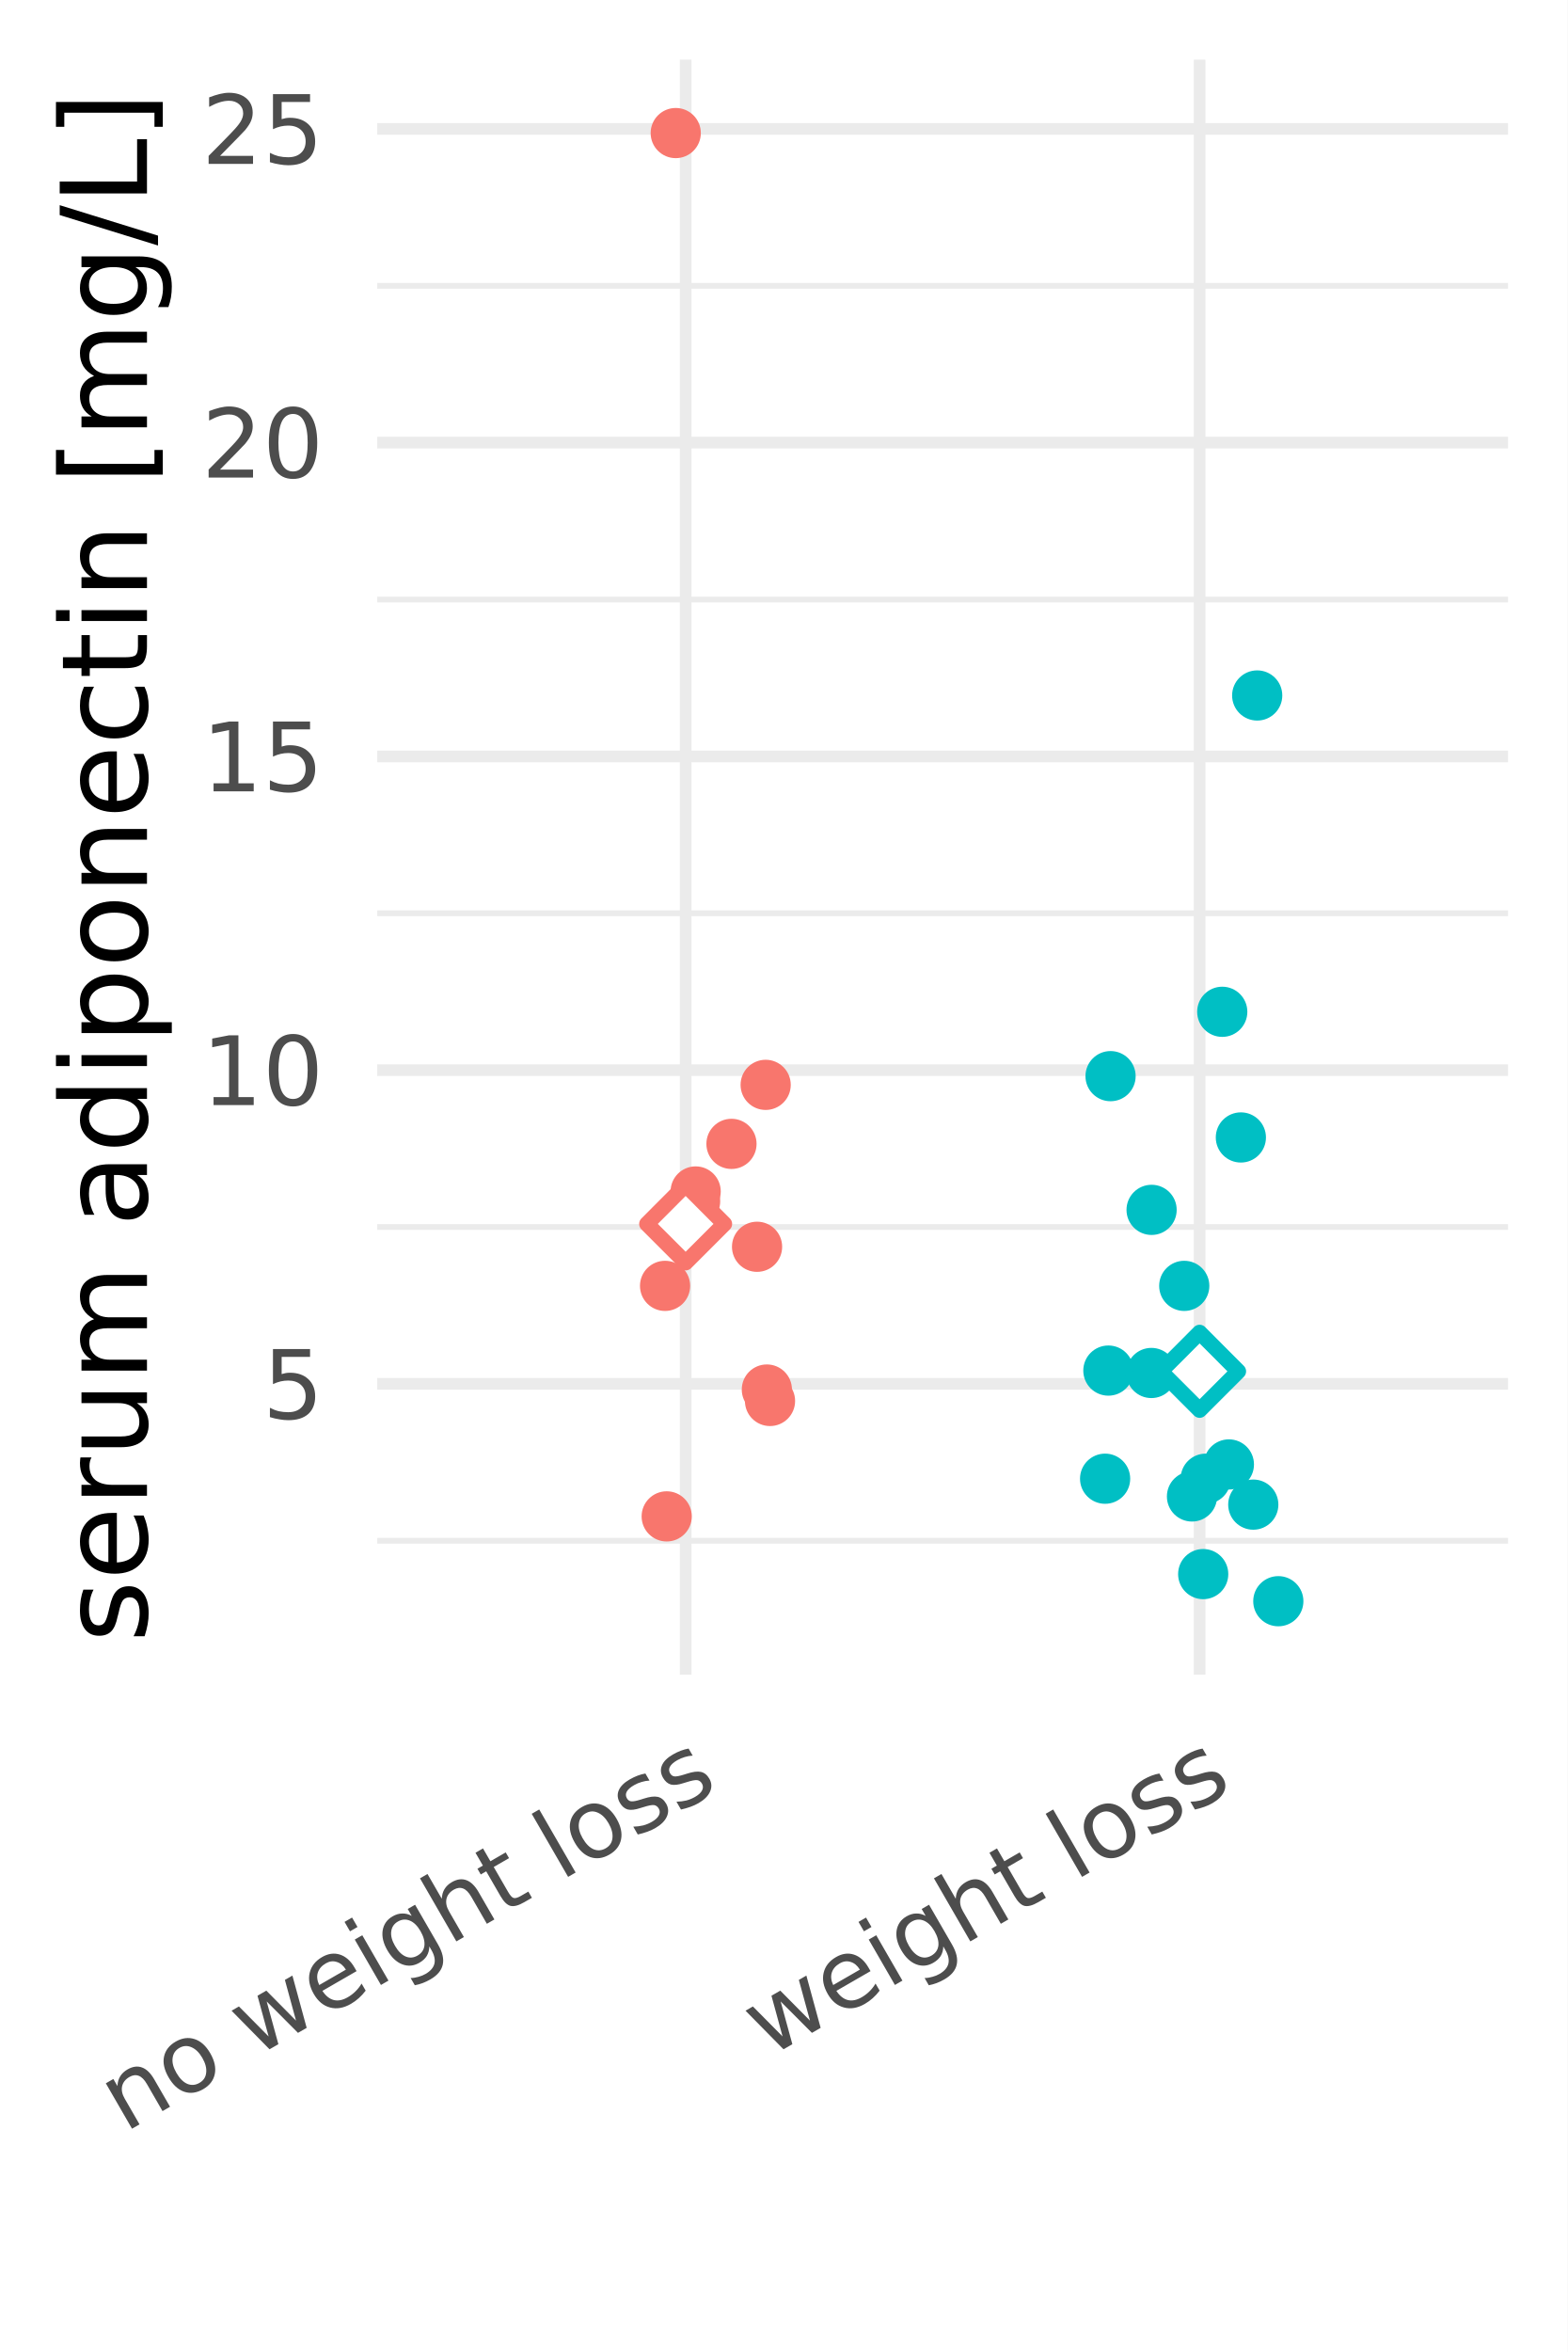
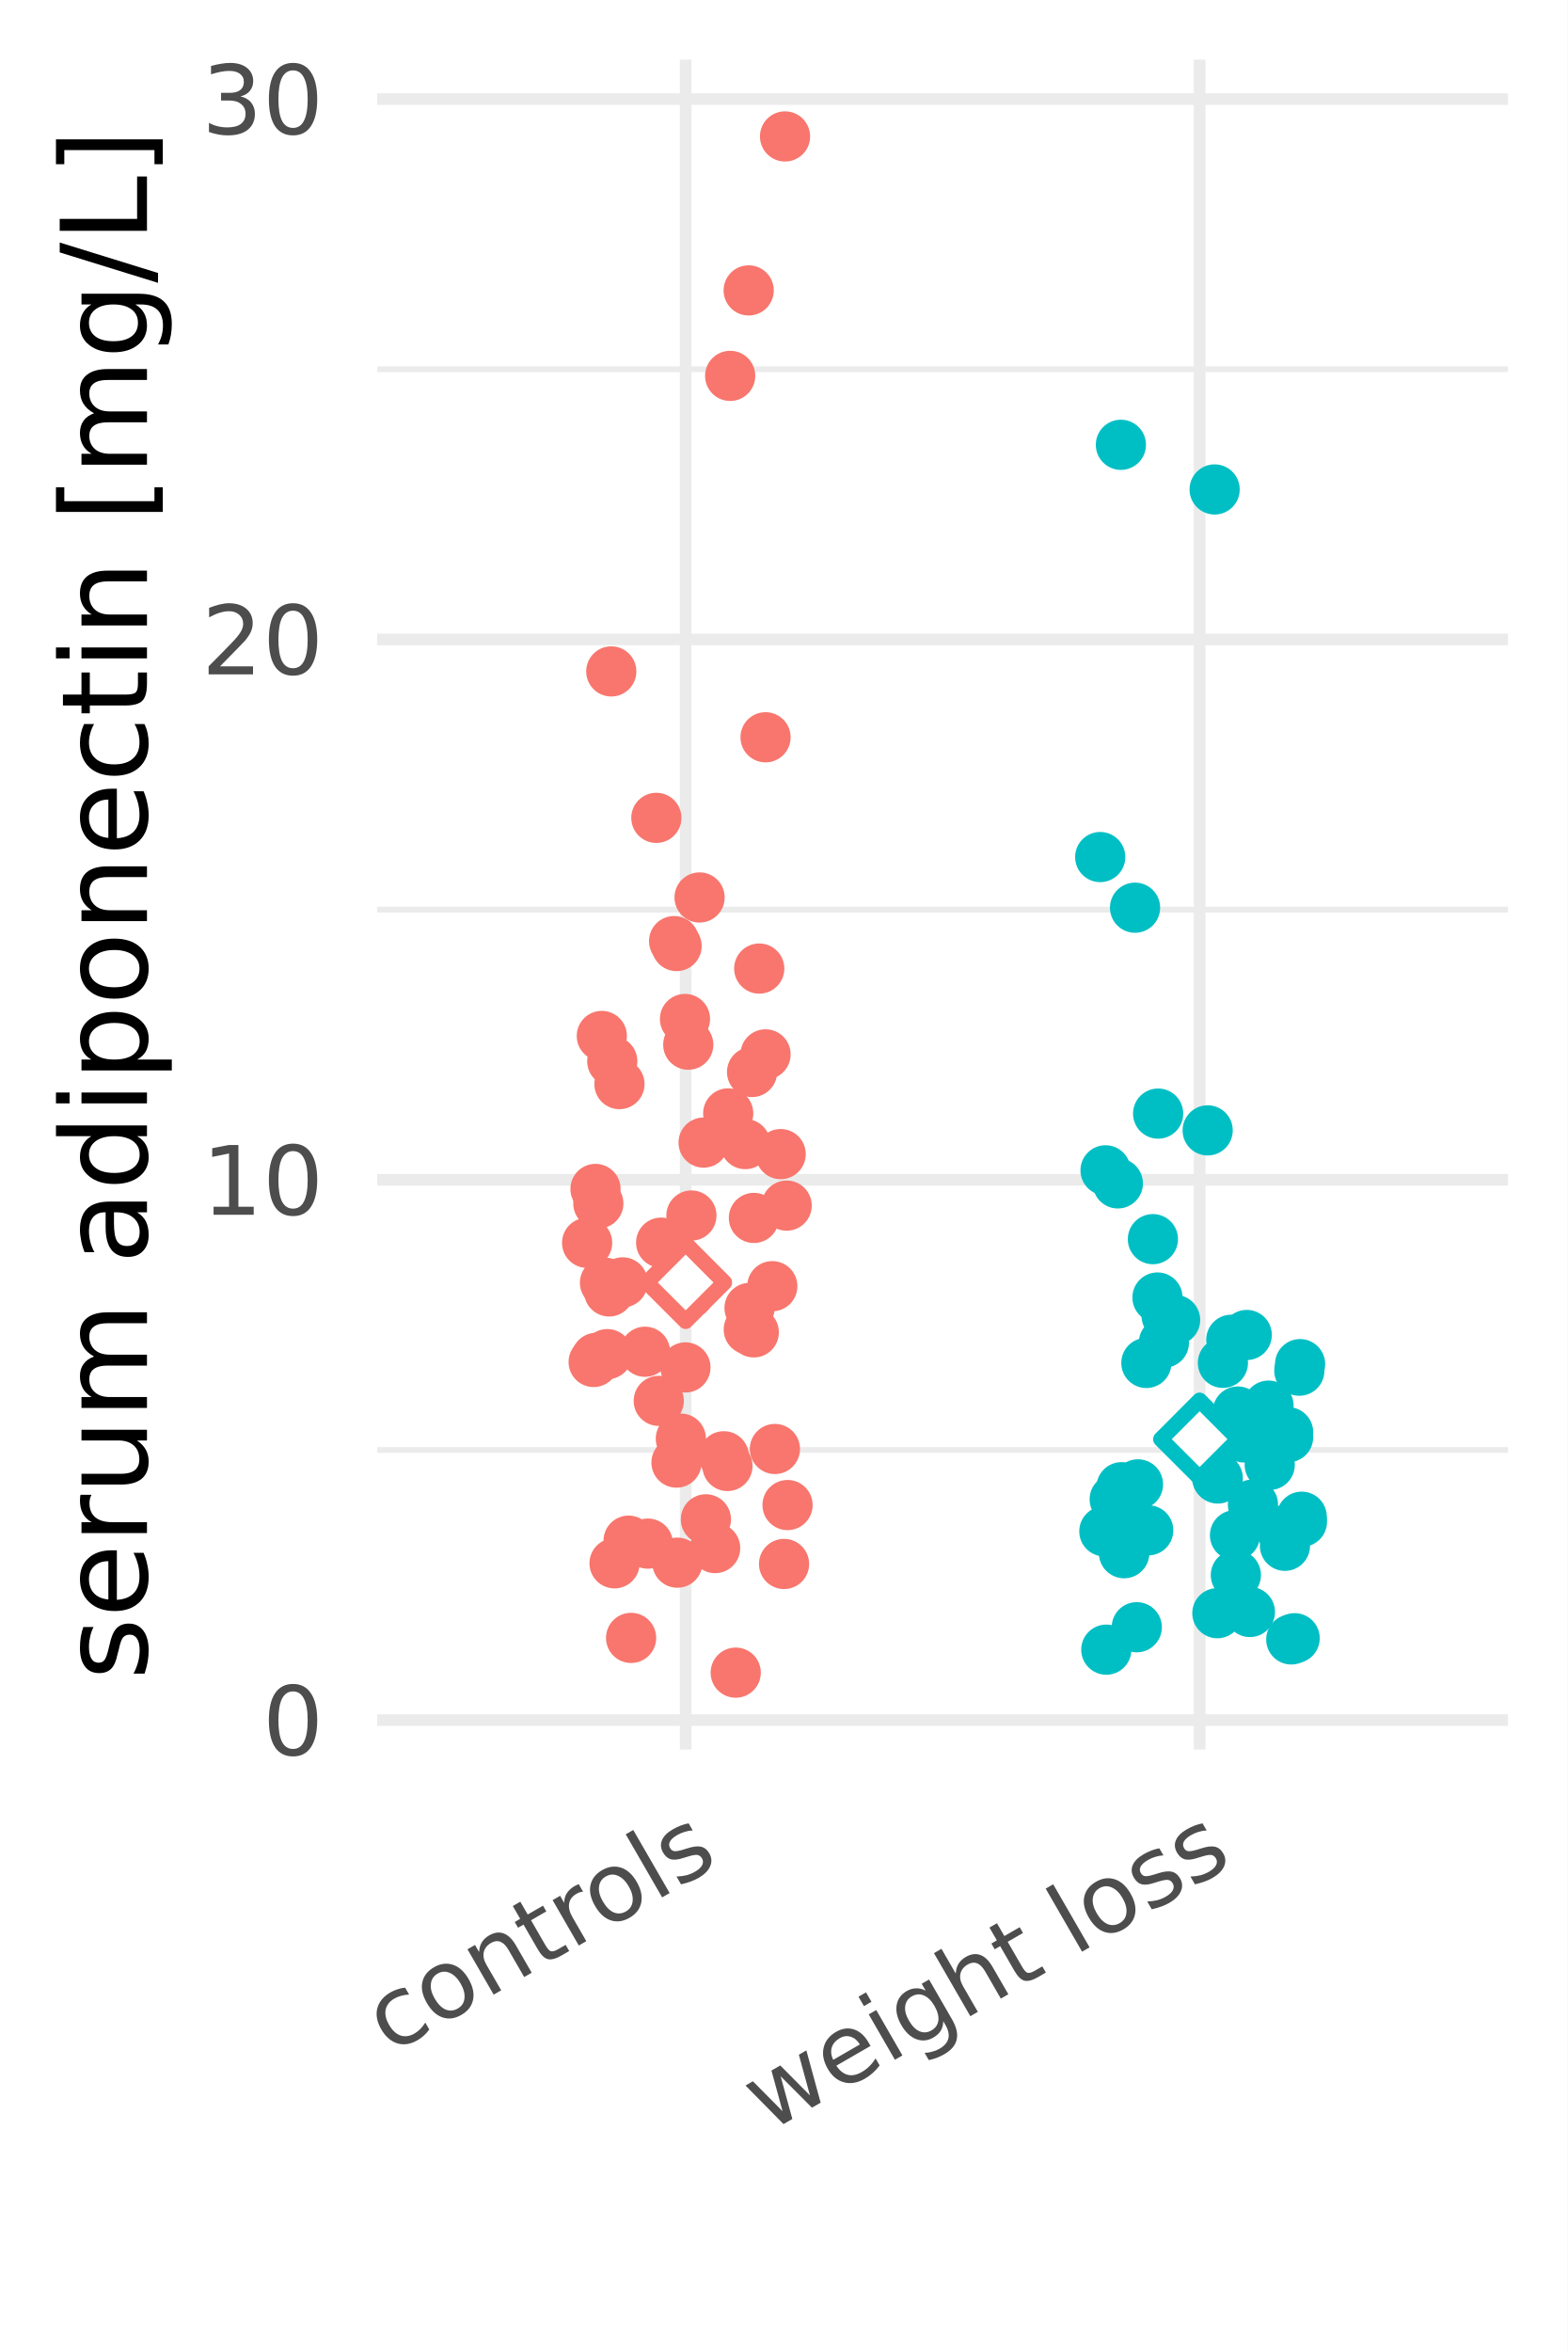
<svg xmlns="http://www.w3.org/2000/svg" class="svglite" width="144.00pt" height="216.00pt" viewBox="0 0 144.00 216.00">
  <defs>
    <style type="text/css">
    .svglite line, .svglite polyline, .svglite polygon, .svglite path, .svglite rect, .svglite circle {
      fill: none;
      stroke: #000000;
      stroke-linecap: round;
      stroke-linejoin: round;
      stroke-miterlimit: 10.00;
    }
  </style>
  </defs>
  <rect width="100%" height="100%" style="stroke: none; fill: #FFFFFF;" />
  <defs>
    <clipPath id="cpMC4wMHwxNDQuMDB8MC4wMHwyMTYuMDA=">
      <rect x="0.00" y="0.00" width="144.00" height="216.00" />
    </clipPath>
  </defs>
  <g clip-path="url(#cpMC4wMHwxNDQuMDB8MC4wMHwyMTYuMDA=)">
</g>
  <defs>
-     <clipPath id="cpMzQuNjV8MTM4LjUyfDUuNDh8MTUzLjc5">
-       <rect x="34.65" y="5.48" width="103.87" height="148.31" />
+     <clipPath id="cpMzQuNjV8MTM4LjUyfDUuNDh8MTYwLjY3">
+       <rect x="34.65" y="5.48" width="103.87" height="155.19" />
    </clipPath>
  </defs>
-   <g clip-path="url(#cpMzQuNjV8MTM4LjUyfDUuNDh8MTUzLjc5)">
-     <polyline points="34.65,141.50 138.52,141.50 " style="stroke-width: 0.53; stroke: #EBEBEB; stroke-linecap: butt;" />
-     <polyline points="34.65,112.68 138.52,112.68 " style="stroke-width: 0.53; stroke: #EBEBEB; stroke-linecap: butt;" />
-     <polyline points="34.65,83.87 138.52,83.87 " style="stroke-width: 0.53; stroke: #EBEBEB; stroke-linecap: butt;" />
-     <polyline points="34.65,55.06 138.52,55.06 " style="stroke-width: 0.53; stroke: #EBEBEB; stroke-linecap: butt;" />
-     <polyline points="34.65,26.25 138.52,26.25 " style="stroke-width: 0.53; stroke: #EBEBEB; stroke-linecap: butt;" />
-     <polyline points="34.65,127.09 138.52,127.09 " style="stroke-width: 1.07; stroke: #EBEBEB; stroke-linecap: butt;" />
-     <polyline points="34.65,98.28 138.52,98.28 " style="stroke-width: 1.07; stroke: #EBEBEB; stroke-linecap: butt;" />
-     <polyline points="34.65,69.47 138.52,69.47 " style="stroke-width: 1.07; stroke: #EBEBEB; stroke-linecap: butt;" />
-     <polyline points="34.65,40.65 138.52,40.65 " style="stroke-width: 1.07; stroke: #EBEBEB; stroke-linecap: butt;" />
-     <polyline points="34.65,11.84 138.52,11.84 " style="stroke-width: 1.07; stroke: #EBEBEB; stroke-linecap: butt;" />
-     <polyline points="62.98,153.79 62.98,5.48 " style="stroke-width: 1.07; stroke: #EBEBEB; stroke-linecap: butt;" />
-     <polyline points="110.19,153.79 110.19,5.48 " style="stroke-width: 1.07; stroke: #EBEBEB; stroke-linecap: butt;" />
-     <circle cx="109.49" cy="137.43" r="1.95" style="stroke-width: 0.71; stroke: #00BFC4; fill: #00BFC4;" />
-     <circle cx="108.78" cy="118.09" r="1.95" style="stroke-width: 0.71; stroke: #00BFC4; fill: #00BFC4;" />
-     <circle cx="115.48" cy="63.87" r="1.95" style="stroke-width: 0.71; stroke: #00BFC4; fill: #00BFC4;" />
-     <circle cx="113.98" cy="104.46" r="1.95" style="stroke-width: 0.71; stroke: #00BFC4; fill: #00BFC4;" />
-     <circle cx="105.78" cy="111.11" r="1.95" style="stroke-width: 0.71; stroke: #00BFC4; fill: #00BFC4;" />
-     <circle cx="115.12" cy="138.18" r="1.95" style="stroke-width: 0.71; stroke: #00BFC4; fill: #00BFC4;" />
-     <circle cx="110.75" cy="135.80" r="1.95" style="stroke-width: 0.71; stroke: #00BFC4; fill: #00BFC4;" />
-     <circle cx="112.88" cy="134.49" r="1.95" style="stroke-width: 0.71; stroke: #00BFC4; fill: #00BFC4;" />
-     <circle cx="101.51" cy="135.80" r="1.95" style="stroke-width: 0.71; stroke: #00BFC4; fill: #00BFC4;" />
-     <circle cx="117.42" cy="147.05" r="1.95" style="stroke-width: 0.71; stroke: #00BFC4; fill: #00BFC4;" />
-     <circle cx="102.01" cy="98.83" r="1.95" style="stroke-width: 0.71; stroke: #00BFC4; fill: #00BFC4;" />
-     <circle cx="105.76" cy="126.09" r="1.95" style="stroke-width: 0.71; stroke: #00BFC4; fill: #00BFC4;" />
-     <circle cx="101.81" cy="125.87" r="1.95" style="stroke-width: 0.71; stroke: #00BFC4; fill: #00BFC4;" />
-     <circle cx="110.52" cy="144.56" r="1.95" style="stroke-width: 0.71; stroke: #00BFC4; fill: #00BFC4;" />
-     <circle cx="112.27" cy="92.92" r="1.95" style="stroke-width: 0.71; stroke: #00BFC4; fill: #00BFC4;" />
-     <circle cx="70.44" cy="127.61" r="1.95" style="stroke-width: 0.71; stroke: #F8766D; fill: #F8766D;" />
-     <circle cx="67.19" cy="105.05" r="1.95" style="stroke-width: 0.71; stroke: #F8766D; fill: #F8766D;" />
-     <circle cx="63.85" cy="110.32" r="1.95" style="stroke-width: 0.71; stroke: #F8766D; fill: #F8766D;" />
-     <circle cx="70.33" cy="99.63" r="1.95" style="stroke-width: 0.71; stroke: #F8766D; fill: #F8766D;" />
-     <circle cx="63.90" cy="109.42" r="1.95" style="stroke-width: 0.71; stroke: #F8766D; fill: #F8766D;" />
-     <circle cx="69.54" cy="114.50" r="1.95" style="stroke-width: 0.71; stroke: #F8766D; fill: #F8766D;" />
-     <circle cx="70.73" cy="128.66" r="1.95" style="stroke-width: 0.71; stroke: #F8766D; fill: #F8766D;" />
-     <circle cx="61.09" cy="118.09" r="1.95" style="stroke-width: 0.71; stroke: #F8766D; fill: #F8766D;" />
-     <circle cx="61.24" cy="139.26" r="1.95" style="stroke-width: 0.71; stroke: #F8766D; fill: #F8766D;" />
-     <circle cx="62.07" cy="12.22" r="1.95" style="stroke-width: 0.71; stroke: #F8766D; fill: #F8766D;" />
-     <polygon points="62.98,115.96 66.54,112.40 62.98,108.83 59.42,112.40 " style="stroke-width: 1.42; stroke: #F8766D; fill: #FFFFFF;" />
-     <polygon points="110.19,129.50 113.75,125.94 110.19,122.37 106.63,125.94 " style="stroke-width: 1.42; stroke: #00BFC4; fill: #FFFFFF;" />
+   <g clip-path="url(#cpMzQuNjV8MTM4LjUyfDUuNDh8MTYwLjY3)">
+     <polyline points="34.65,133.16 138.52,133.16 " style="stroke-width: 0.53; stroke: #EBEBEB; stroke-linecap: butt;" />
+     <polyline points="34.65,83.54 138.52,83.54 " style="stroke-width: 0.53; stroke: #EBEBEB; stroke-linecap: butt;" />
+     <polyline points="34.65,33.91 138.52,33.91 " style="stroke-width: 0.53; stroke: #EBEBEB; stroke-linecap: butt;" />
+     <polyline points="34.65,157.97 138.52,157.97 " style="stroke-width: 1.07; stroke: #EBEBEB; stroke-linecap: butt;" />
+     <polyline points="34.65,108.35 138.52,108.35 " style="stroke-width: 1.07; stroke: #EBEBEB; stroke-linecap: butt;" />
+     <polyline points="34.65,58.72 138.52,58.72 " style="stroke-width: 1.07; stroke: #EBEBEB; stroke-linecap: butt;" />
+     <polyline points="34.65,9.10 138.52,9.10 " style="stroke-width: 1.07; stroke: #EBEBEB; stroke-linecap: butt;" />
+     <polyline points="62.98,160.67 62.98,5.48 " style="stroke-width: 1.07; stroke: #EBEBEB; stroke-linecap: butt;" />
+     <polyline points="110.19,160.67 110.19,5.48 " style="stroke-width: 1.07; stroke: #EBEBEB; stroke-linecap: butt;" />
+     <circle cx="66.49" cy="133.74" r="1.95" style="stroke-width: 0.71; stroke: #F8766D; fill: #F8766D;" />
+     <circle cx="60.73" cy="114.12" r="1.95" style="stroke-width: 0.71; stroke: #F8766D; fill: #F8766D;" />
+     <circle cx="55.95" cy="118.60" r="1.95" style="stroke-width: 0.71; stroke: #F8766D; fill: #F8766D;" />
+     <circle cx="57.19" cy="117.77" r="1.95" style="stroke-width: 0.71; stroke: #F8766D; fill: #F8766D;" />
+     <circle cx="54.70" cy="109.19" r="1.95" style="stroke-width: 0.71; stroke: #F8766D; fill: #F8766D;" />
+     <circle cx="55.57" cy="117.80" r="1.95" style="stroke-width: 0.71; stroke: #F8766D; fill: #F8766D;" />
+     <circle cx="64.84" cy="139.53" r="1.95" style="stroke-width: 0.71; stroke: #F8766D; fill: #F8766D;" />
+     <circle cx="68.78" cy="122.10" r="1.95" style="stroke-width: 0.71; stroke: #F8766D; fill: #F8766D;" />
+     <circle cx="69.24" cy="122.36" r="1.95" style="stroke-width: 0.71; stroke: #F8766D; fill: #F8766D;" />
+     <circle cx="66.82" cy="134.63" r="1.95" style="stroke-width: 0.71; stroke: #F8766D; fill: #F8766D;" />
+     <circle cx="54.53" cy="125.08" r="1.95" style="stroke-width: 0.71; stroke: #F8766D; fill: #F8766D;" />
+     <circle cx="62.22" cy="143.51" r="1.95" style="stroke-width: 0.71; stroke: #F8766D; fill: #F8766D;" />
+     <circle cx="53.93" cy="114.14" r="1.95" style="stroke-width: 0.71; stroke: #F8766D; fill: #F8766D;" />
+     <circle cx="67.07" cy="34.52" r="1.95" style="stroke-width: 0.71; stroke: #F8766D; fill: #F8766D;" />
+     <circle cx="56.24" cy="97.46" r="1.95" style="stroke-width: 0.71; stroke: #F8766D; fill: #F8766D;" />
+     <circle cx="62.92" cy="93.58" r="1.95" style="stroke-width: 0.71; stroke: #F8766D; fill: #F8766D;" />
+     <circle cx="54.96" cy="110.52" r="1.95" style="stroke-width: 0.71; stroke: #F8766D; fill: #F8766D;" />
+     <circle cx="64.63" cy="104.93" r="1.95" style="stroke-width: 0.71; stroke: #F8766D; fill: #F8766D;" />
+     <circle cx="62.96" cy="125.58" r="1.95" style="stroke-width: 0.71; stroke: #F8766D; fill: #F8766D;" />
+     <circle cx="55.79" cy="124.36" r="1.95" style="stroke-width: 0.71; stroke: #F8766D; fill: #F8766D;" />
+     <circle cx="57.97" cy="150.42" r="1.95" style="stroke-width: 0.71; stroke: #F8766D; fill: #F8766D;" />
+     <circle cx="62.14" cy="134.32" r="1.95" style="stroke-width: 0.71; stroke: #F8766D; fill: #F8766D;" />
+     <circle cx="64.26" cy="82.42" r="1.95" style="stroke-width: 0.71; stroke: #F8766D; fill: #F8766D;" />
+     <circle cx="57.74" cy="141.49" r="1.95" style="stroke-width: 0.71; stroke: #F8766D; fill: #F8766D;" />
+     <circle cx="72.02" cy="143.63" r="1.95" style="stroke-width: 0.71; stroke: #F8766D; fill: #F8766D;" />
+     <circle cx="69.74" cy="88.95" r="1.95" style="stroke-width: 0.71; stroke: #F8766D; fill: #F8766D;" />
+     <circle cx="71.71" cy="105.99" r="1.95" style="stroke-width: 0.71; stroke: #F8766D; fill: #F8766D;" />
+     <circle cx="72.11" cy="12.53" r="1.95" style="stroke-width: 0.71; stroke: #F8766D; fill: #F8766D;" />
+     <circle cx="72.34" cy="138.22" r="1.95" style="stroke-width: 0.71; stroke: #F8766D; fill: #F8766D;" />
+     <circle cx="56.45" cy="143.57" r="1.95" style="stroke-width: 0.71; stroke: #F8766D; fill: #F8766D;" />
+     <circle cx="60.29" cy="75.11" r="1.95" style="stroke-width: 0.71; stroke: #F8766D; fill: #F8766D;" />
+     <circle cx="70.32" cy="96.83" r="1.95" style="stroke-width: 0.71; stroke: #F8766D; fill: #F8766D;" />
+     <circle cx="63.22" cy="95.94" r="1.95" style="stroke-width: 0.71; stroke: #F8766D; fill: #F8766D;" />
+     <circle cx="71.18" cy="133.07" r="1.95" style="stroke-width: 0.71; stroke: #F8766D; fill: #F8766D;" />
+     <circle cx="68.46" cy="105.07" r="1.95" style="stroke-width: 0.71; stroke: #F8766D; fill: #F8766D;" />
+     <circle cx="67.58" cy="153.61" r="1.95" style="stroke-width: 0.71; stroke: #F8766D; fill: #F8766D;" />
+     <circle cx="60.51" cy="128.65" r="1.95" style="stroke-width: 0.71; stroke: #F8766D; fill: #F8766D;" />
+     <circle cx="65.69" cy="142.17" r="1.95" style="stroke-width: 0.71; stroke: #F8766D; fill: #F8766D;" />
+     <circle cx="69.08" cy="98.45" r="1.95" style="stroke-width: 0.71; stroke: #F8766D; fill: #F8766D;" />
+     <circle cx="59.51" cy="141.76" r="1.95" style="stroke-width: 0.71; stroke: #F8766D; fill: #F8766D;" />
+     <circle cx="56.15" cy="61.66" r="1.95" style="stroke-width: 0.71; stroke: #F8766D; fill: #F8766D;" />
+     <circle cx="54.78" cy="124.70" r="1.95" style="stroke-width: 0.71; stroke: #F8766D; fill: #F8766D;" />
+     <circle cx="69.25" cy="111.85" r="1.95" style="stroke-width: 0.71; stroke: #F8766D; fill: #F8766D;" />
+     <circle cx="68.85" cy="120.12" r="1.95" style="stroke-width: 0.71; stroke: #F8766D; fill: #F8766D;" />
+     <circle cx="56.90" cy="99.56" r="1.95" style="stroke-width: 0.71; stroke: #F8766D; fill: #F8766D;" />
+     <circle cx="62.15" cy="86.88" r="1.95" style="stroke-width: 0.71; stroke: #F8766D; fill: #F8766D;" />
+     <circle cx="66.89" cy="102.25" r="1.95" style="stroke-width: 0.71; stroke: #F8766D; fill: #F8766D;" />
+     <circle cx="55.28" cy="95.14" r="1.95" style="stroke-width: 0.71; stroke: #F8766D; fill: #F8766D;" />
+     <circle cx="63.29" cy="118.80" r="1.95" style="stroke-width: 0.71; stroke: #F8766D; fill: #F8766D;" />
+     <circle cx="72.26" cy="110.72" r="1.95" style="stroke-width: 0.71; stroke: #F8766D; fill: #F8766D;" />
+     <circle cx="62.54" cy="132.12" r="1.95" style="stroke-width: 0.71; stroke: #F8766D; fill: #F8766D;" />
+     <circle cx="70.94" cy="118.12" r="1.95" style="stroke-width: 0.71; stroke: #F8766D; fill: #F8766D;" />
+     <circle cx="70.32" cy="67.71" r="1.95" style="stroke-width: 0.71; stroke: #F8766D; fill: #F8766D;" />
+     <circle cx="68.77" cy="26.67" r="1.95" style="stroke-width: 0.71; stroke: #F8766D; fill: #F8766D;" />
+     <circle cx="59.25" cy="124.14" r="1.95" style="stroke-width: 0.71; stroke: #F8766D; fill: #F8766D;" />
+     <circle cx="61.92" cy="86.43" r="1.95" style="stroke-width: 0.71; stroke: #F8766D; fill: #F8766D;" />
+     <circle cx="63.51" cy="111.63" r="1.95" style="stroke-width: 0.71; stroke: #F8766D; fill: #F8766D;" />
+     <circle cx="105.30" cy="125.17" r="1.95" style="stroke-width: 0.71; stroke: #00BFC4; fill: #00BFC4;" />
+     <circle cx="101.06" cy="78.71" r="1.95" style="stroke-width: 0.71; stroke: #00BFC4; fill: #00BFC4;" />
+     <circle cx="105.90" cy="113.80" r="1.95" style="stroke-width: 0.71; stroke: #00BFC4; fill: #00BFC4;" />
+     <circle cx="101.62" cy="151.50" r="1.95" style="stroke-width: 0.71; stroke: #00BFC4; fill: #00BFC4;" />
+     <circle cx="106.32" cy="119.16" r="1.95" style="stroke-width: 0.71; stroke: #00BFC4; fill: #00BFC4;" />
+     <circle cx="118.32" cy="131.53" r="1.95" style="stroke-width: 0.71; stroke: #00BFC4; fill: #00BFC4;" />
+     <circle cx="103.26" cy="142.64" r="1.95" style="stroke-width: 0.71; stroke: #00BFC4; fill: #00BFC4;" />
+     <circle cx="105.47" cy="140.54" r="1.95" style="stroke-width: 0.71; stroke: #00BFC4; fill: #00BFC4;" />
+     <circle cx="104.53" cy="136.32" r="1.95" style="stroke-width: 0.71; stroke: #00BFC4; fill: #00BFC4;" />
+     <circle cx="115.09" cy="138.17" r="1.95" style="stroke-width: 0.71; stroke: #00BFC4; fill: #00BFC4;" />
+     <circle cx="119.59" cy="139.75" r="1.95" style="stroke-width: 0.71; stroke: #00BFC4; fill: #00BFC4;" />
+     <circle cx="113.70" cy="129.63" r="1.95" style="stroke-width: 0.71; stroke: #00BFC4; fill: #00BFC4;" />
+     <circle cx="117.74" cy="140.57" r="1.95" style="stroke-width: 0.71; stroke: #00BFC4; fill: #00BFC4;" />
+     <circle cx="118.92" cy="150.45" r="1.95" style="stroke-width: 0.71; stroke: #00BFC4; fill: #00BFC4;" />
+     <circle cx="102.68" cy="108.68" r="1.95" style="stroke-width: 0.71; stroke: #00BFC4; fill: #00BFC4;" />
+     <circle cx="111.82" cy="148.15" r="1.95" style="stroke-width: 0.71; stroke: #00BFC4; fill: #00BFC4;" />
+     <circle cx="114.28" cy="132.01" r="1.95" style="stroke-width: 0.71; stroke: #00BFC4; fill: #00BFC4;" />
+     <circle cx="118.32" cy="131.99" r="1.95" style="stroke-width: 0.71; stroke: #00BFC4; fill: #00BFC4;" />
+     <circle cx="114.81" cy="148.04" r="1.95" style="stroke-width: 0.71; stroke: #00BFC4; fill: #00BFC4;" />
+     <circle cx="113.44" cy="140.99" r="1.95" style="stroke-width: 0.71; stroke: #00BFC4; fill: #00BFC4;" />
+     <circle cx="111.80" cy="135.71" r="1.95" style="stroke-width: 0.71; stroke: #00BFC4; fill: #00BFC4;" />
+     <circle cx="102.96" cy="40.85" r="1.95" style="stroke-width: 0.71; stroke: #00BFC4; fill: #00BFC4;" />
+     <circle cx="104.42" cy="149.44" r="1.95" style="stroke-width: 0.71; stroke: #00BFC4; fill: #00BFC4;" />
+     <circle cx="103.02" cy="136.58" r="1.95" style="stroke-width: 0.71; stroke: #00BFC4; fill: #00BFC4;" />
+     <circle cx="110.93" cy="103.81" r="1.95" style="stroke-width: 0.71; stroke: #00BFC4; fill: #00BFC4;" />
+     <circle cx="111.86" cy="135.78" r="1.95" style="stroke-width: 0.71; stroke: #00BFC4; fill: #00BFC4;" />
+     <circle cx="119.57" cy="139.29" r="1.95" style="stroke-width: 0.71; stroke: #00BFC4; fill: #00BFC4;" />
+     <circle cx="116.63" cy="134.53" r="1.95" style="stroke-width: 0.71; stroke: #00BFC4; fill: #00BFC4;" />
+     <circle cx="118.61" cy="150.56" r="1.95" style="stroke-width: 0.71; stroke: #00BFC4; fill: #00BFC4;" />
+     <circle cx="101.55" cy="107.48" r="1.95" style="stroke-width: 0.71; stroke: #00BFC4; fill: #00BFC4;" />
+     <circle cx="107.16" cy="120.84" r="1.95" style="stroke-width: 0.71; stroke: #00BFC4; fill: #00BFC4;" />
+     <circle cx="118.03" cy="141.96" r="1.95" style="stroke-width: 0.71; stroke: #00BFC4; fill: #00BFC4;" />
+     <circle cx="114.52" cy="122.60" r="1.95" style="stroke-width: 0.71; stroke: #00BFC4; fill: #00BFC4;" />
+     <circle cx="112.33" cy="125.16" r="1.95" style="stroke-width: 0.71; stroke: #00BFC4; fill: #00BFC4;" />
+     <circle cx="106.91" cy="123.31" r="1.95" style="stroke-width: 0.71; stroke: #00BFC4; fill: #00BFC4;" />
+     <circle cx="119.42" cy="125.28" r="1.95" style="stroke-width: 0.71; stroke: #00BFC4; fill: #00BFC4;" />
+     <circle cx="107.94" cy="121.22" r="1.95" style="stroke-width: 0.71; stroke: #00BFC4; fill: #00BFC4;" />
+     <circle cx="113.52" cy="144.65" r="1.95" style="stroke-width: 0.71; stroke: #00BFC4; fill: #00BFC4;" />
+     <circle cx="113.10" cy="123.04" r="1.95" style="stroke-width: 0.71; stroke: #00BFC4; fill: #00BFC4;" />
+     <circle cx="111.57" cy="44.95" r="1.95" style="stroke-width: 0.71; stroke: #00BFC4; fill: #00BFC4;" />
+     <circle cx="111.13" cy="132.29" r="1.95" style="stroke-width: 0.71; stroke: #00BFC4; fill: #00BFC4;" />
+     <circle cx="101.44" cy="140.63" r="1.95" style="stroke-width: 0.71; stroke: #00BFC4; fill: #00BFC4;" />
+     <circle cx="102.39" cy="137.69" r="1.95" style="stroke-width: 0.71; stroke: #00BFC4; fill: #00BFC4;" />
+     <circle cx="116.52" cy="129.09" r="1.95" style="stroke-width: 0.71; stroke: #00BFC4; fill: #00BFC4;" />
+     <circle cx="104.26" cy="83.36" r="1.95" style="stroke-width: 0.71; stroke: #00BFC4; fill: #00BFC4;" />
+     <circle cx="106.38" cy="102.27" r="1.95" style="stroke-width: 0.71; stroke: #00BFC4; fill: #00BFC4;" />
+     <circle cx="119.35" cy="125.88" r="1.95" style="stroke-width: 0.71; stroke: #00BFC4; fill: #00BFC4;" />
+     <circle cx="103.25" cy="142.60" r="1.95" style="stroke-width: 0.71; stroke: #00BFC4; fill: #00BFC4;" />
+     <polygon points="62.98,121.34 66.54,117.78 62.98,114.21 59.42,117.78 " style="stroke-width: 1.42; stroke: #F8766D; fill: #FFFFFF;" />
+     <polygon points="110.19,135.73 113.75,132.17 110.19,128.60 106.63,132.17 " style="stroke-width: 1.42; stroke: #00BFC4; fill: #FFFFFF;" />
  </g>
  <g clip-path="url(#cpMC4wMHwxNDQuMDB8MC4wMHwyMTYuMDA=)">
-     <text x="29.72" y="130.30" text-anchor="end" style="font-size: 8.80px; fill: #4D4D4D; font-family: DejaVu Sans;" textLength="5.59px" lengthAdjust="spacingAndGlyphs">5</text>
-     <text x="29.72" y="101.49" text-anchor="end" style="font-size: 8.80px; fill: #4D4D4D; font-family: DejaVu Sans;" textLength="11.19px" lengthAdjust="spacingAndGlyphs">10</text>
-     <text x="29.72" y="72.67" text-anchor="end" style="font-size: 8.80px; fill: #4D4D4D; font-family: DejaVu Sans;" textLength="11.19px" lengthAdjust="spacingAndGlyphs">15</text>
-     <text x="29.72" y="43.86" text-anchor="end" style="font-size: 8.80px; fill: #4D4D4D; font-family: DejaVu Sans;" textLength="11.19px" lengthAdjust="spacingAndGlyphs">20</text>
-     <text x="29.72" y="15.05" text-anchor="end" style="font-size: 8.80px; fill: #4D4D4D; font-family: DejaVu Sans;" textLength="11.19px" lengthAdjust="spacingAndGlyphs">25</text>
-     <text transform="translate(66.19,164.28) rotate(-30)" text-anchor="end" style="font-size: 8.80px; fill: #4D4D4D; font-family: DejaVu Sans;" textLength="63.22px" lengthAdjust="spacingAndGlyphs">no weight loss</text>
-     <text transform="translate(113.40,164.28) rotate(-30)" text-anchor="end" style="font-size: 8.80px; fill: #4D4D4D; font-family: DejaVu Sans;" textLength="49.46px" lengthAdjust="spacingAndGlyphs">weight loss</text>
-     <text transform="translate(13.50,79.64) rotate(-90)" text-anchor="middle" style="font-size: 11.00px; font-family: DejaVu Sans;" textLength="142.44px" lengthAdjust="spacingAndGlyphs">serum adiponectin [mg/L]</text>
+     <text x="29.72" y="161.18" text-anchor="end" style="font-size: 8.80px; fill: #4D4D4D; font-family: DejaVu Sans;" textLength="5.59px" lengthAdjust="spacingAndGlyphs">0</text>
+     <text x="29.72" y="111.56" text-anchor="end" style="font-size: 8.80px; fill: #4D4D4D; font-family: DejaVu Sans;" textLength="11.19px" lengthAdjust="spacingAndGlyphs">10</text>
+     <text x="29.72" y="61.93" text-anchor="end" style="font-size: 8.80px; fill: #4D4D4D; font-family: DejaVu Sans;" textLength="11.19px" lengthAdjust="spacingAndGlyphs">20</text>
+     <text x="29.72" y="12.31" text-anchor="end" style="font-size: 8.80px; fill: #4D4D4D; font-family: DejaVu Sans;" textLength="11.19px" lengthAdjust="spacingAndGlyphs">30</text>
+     <text transform="translate(66.19,171.15) rotate(-30)" text-anchor="end" style="font-size: 8.80px; fill: #4D4D4D; font-family: DejaVu Sans;" textLength="35.09px" lengthAdjust="spacingAndGlyphs">controls</text>
+     <text transform="translate(113.40,171.15) rotate(-30)" text-anchor="end" style="font-size: 8.80px; fill: #4D4D4D; font-family: DejaVu Sans;" textLength="49.46px" lengthAdjust="spacingAndGlyphs">weight loss</text>
+     <text transform="translate(13.50,83.07) rotate(-90)" text-anchor="middle" style="font-size: 11.00px; font-family: DejaVu Sans;" textLength="142.44px" lengthAdjust="spacingAndGlyphs">serum adiponectin [mg/L]</text>
  </g>
</svg>
